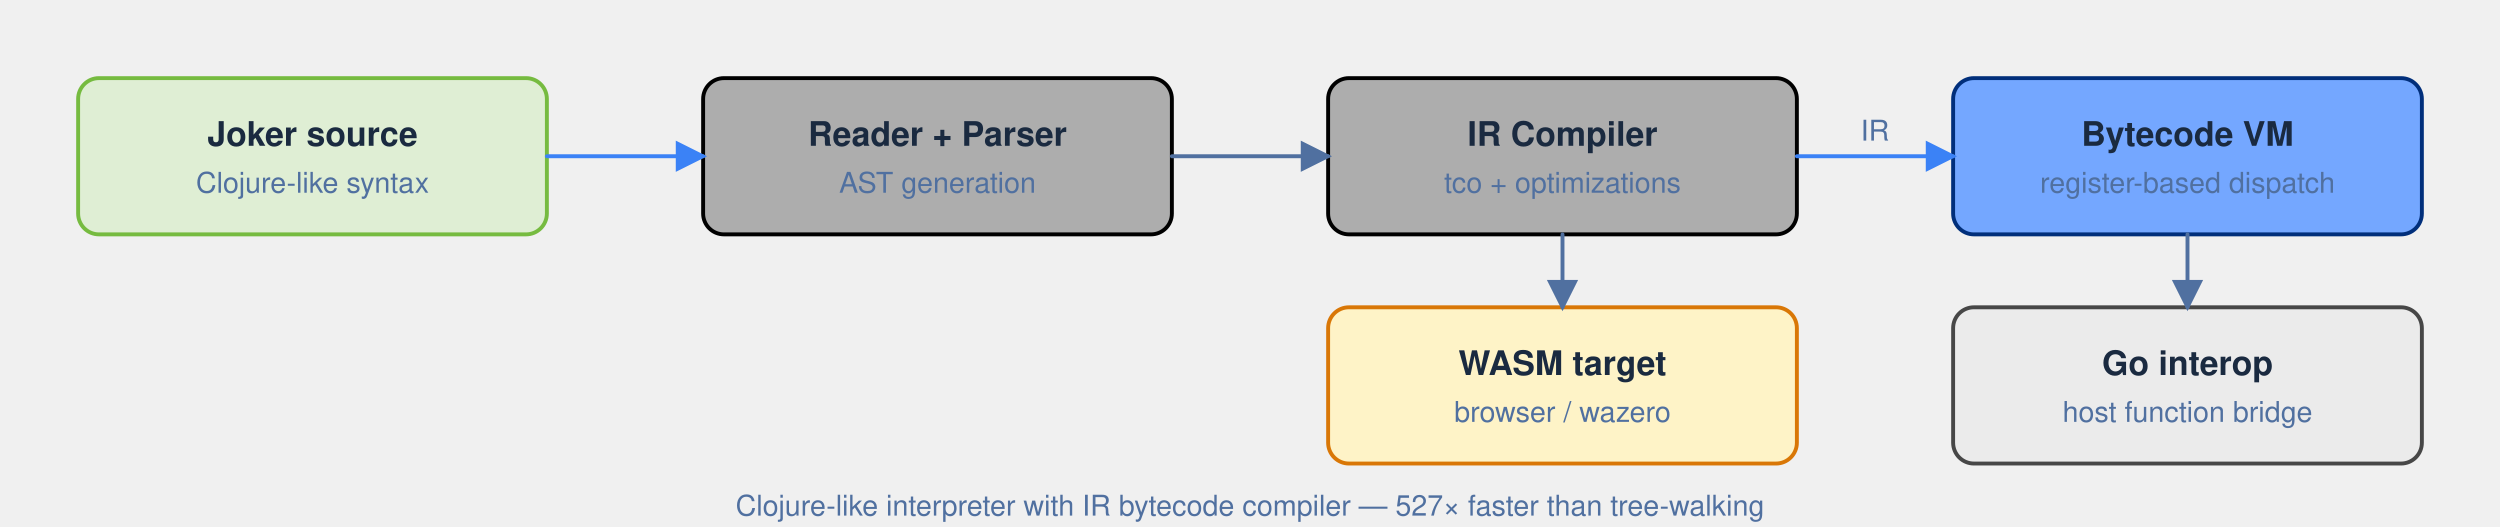
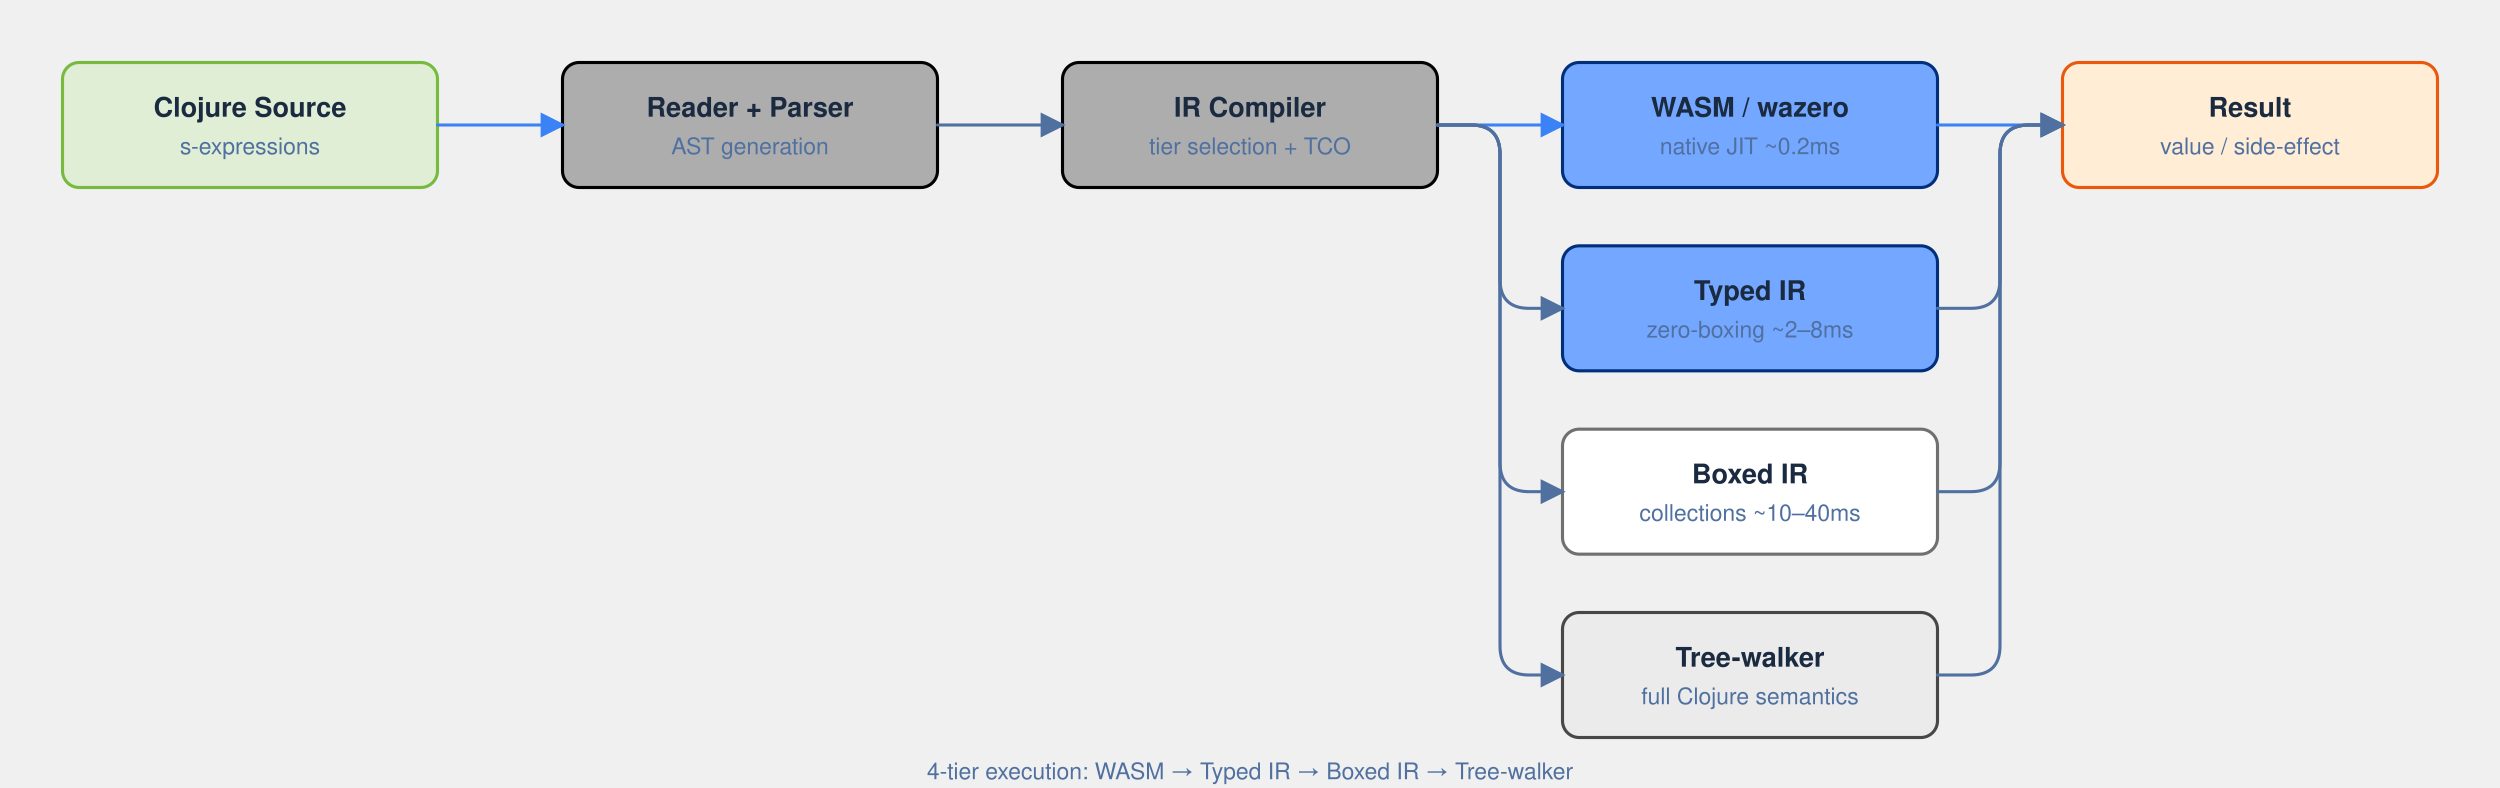
- <svg xmlns="http://www.w3.org/2000/svg" viewBox="0 0 960 202">
+ <svg xmlns="http://www.w3.org/2000/svg" viewBox="0 0 1200 378">
  <style>
    /* Default: light mode (for rsvg-convert and non-media-query agents) */
    .bg { fill: transparent; }
    .box { fill: #ffffff; stroke: #707070; stroke-width: 1.5; }
    .box-accent { fill: #dbeafe; stroke: #3b82f6; stroke-width: 1.5; }
    .box-green { fill: #74a7ff; stroke: #012f7b; stroke-width: 1.5; }
    .box-warm { fill: #fef3c7; stroke: #d97706; stroke-width: 1.5; }
    .box-purple { fill: #adadad; stroke: #000000; stroke-width: 1.5; }
    .box-teal { fill: #ebebeb; stroke: #474747; stroke-width: 1.5; }
    .box-slate { fill: #a7c6ff; stroke: #0042a9; stroke-width: 1.5; }
    .box-indigo { fill: #dfeed4; stroke: #4e7a27; stroke-width: 1.5; }
    .box-rose { fill: #dfeed4; stroke: #76bb40; stroke-width: 1.5; }
    .box-orange { fill: #ffedd5; stroke: #ea580c; stroke-width: 1.5; }
    .box-cyan { fill: #d9c9fe; stroke: #5e30eb; stroke-width: 1.5; }
    .label { fill: #1a2a40; }
    .sub { fill: #5070a0; }
    text { font-family: -apple-system, "Segoe UI", Helvetica, sans-serif; }
    .label { font-size: 13px; font-weight: 600; }
    .sub { font-size: 11px; }
    @media (prefers-color-scheme: dark) {
      .bg { fill: transparent; }
      .box { fill: #1a1e2a; stroke: #505050; }
      .box-accent { fill: #0d1e38; stroke: #2b5cb0; }
      .box-green { fill: #0a1a3a; stroke: #4a80d0; }
      .box-warm { fill: #221a10; stroke: #a06020; }
      .box-purple { fill: #222222; stroke: #666666; }
      .box-teal { fill: #1e1e1e; stroke: #666666; }
      .box-slate { fill: #0d1a38; stroke: #4a7ad0; }
      .box-indigo { fill: #1a2810; stroke: #5a8a30; }
      .box-rose { fill: #1a2810; stroke: #5aaa30; }
      .box-orange { fill: #2a1a08; stroke: #f97316; }
      .box-cyan { fill: #1a1030; stroke: #7040d0; }
      .label { fill: #d0daf0; }
      .sub { fill: #5070a0; }
    }
  </style>
  <defs>
    <marker id="ah" markerWidth="8" markerHeight="8" refX="7" refY="4" orient="auto">
      <path d="M0,0 L8,4 L0,8z" fill="#5070a0" stroke="none" />
    </marker>
    <marker id="ahs" markerWidth="8" markerHeight="8" refX="7" refY="4" orient="auto">
      <path d="M0,0 L8,4 L0,8z" fill="#3b82f6" stroke="none" />
    </marker>
  </defs>
-   <rect width="960" height="202" class="bg" rx="8" />
+   <rect width="1200" height="378" class="bg" rx="8" />
  <rect x="30" y="30" width="180" height="60" rx="8" class="box-rose" />
-   <text x="120" y="56" text-anchor="middle" class="label">Joker source</text>
-   <text x="120" y="74" text-anchor="middle" class="sub">Clojure-like syntax</text>
+   <text x="120" y="56" text-anchor="middle" class="label">Clojure Source</text>
+   <text x="120" y="74" text-anchor="middle" class="sub">s-expressions</text>
  <rect x="270" y="30" width="180" height="60" rx="8" class="box-purple" />
  <text x="360" y="56" text-anchor="middle" class="label">Reader + Parser</text>
  <text x="360" y="74" text-anchor="middle" class="sub">AST generation</text>
  <rect x="510" y="30" width="180" height="60" rx="8" class="box-purple" />
  <text x="600" y="56" text-anchor="middle" class="label">IR Compiler</text>
-   <text x="600" y="74" text-anchor="middle" class="sub">tco + optimizations</text>
-   <rect x="510" y="118" width="180" height="60" rx="8" class="box-warm" />
-   <text x="600" y="144" text-anchor="middle" class="label">WASM target</text>
-   <text x="600" y="162" text-anchor="middle" class="sub">browser / wazero</text>
+   <text x="600" y="74" text-anchor="middle" class="sub">tier selection + TCO</text>
  <rect x="750" y="30" width="180" height="60" rx="8" class="box-green" />
-   <text x="840" y="56" text-anchor="middle" class="label">Bytecode VM</text>
-   <text x="840" y="74" text-anchor="middle" class="sub">register-based dispatch</text>
-   <rect x="750" y="118" width="180" height="60" rx="8" class="box-teal" />
-   <text x="840" y="144" text-anchor="middle" class="label">Go interop</text>
-   <text x="840" y="162" text-anchor="middle" class="sub">host function bridge</text>
+   <text x="840" y="56" text-anchor="middle" class="label">WASM / wazero</text>
+   <text x="840" y="74" text-anchor="middle" class="sub">native JIT ~0.2ms</text>
+   <rect x="750" y="118" width="180" height="60" rx="8" class="box-green" />
+   <text x="840" y="144" text-anchor="middle" class="label">Typed IR</text>
+   <text x="840" y="162" text-anchor="middle" class="sub">zero-boxing ~2–8ms</text>
+   <rect x="750" y="206" width="180" height="60" rx="8" class="box" />
+   <text x="840" y="232" text-anchor="middle" class="label">Boxed IR</text>
+   <text x="840" y="250" text-anchor="middle" class="sub">collections ~10–40ms</text>
+   <rect x="750" y="294" width="180" height="60" rx="8" class="box-teal" />
+   <text x="840" y="320" text-anchor="middle" class="label">Tree-walker</text>
+   <text x="840" y="338" text-anchor="middle" class="sub">full Clojure semantics</text>
+   <rect x="990" y="30" width="180" height="60" rx="8" class="box-orange" />
+   <text x="1080" y="56" text-anchor="middle" class="label">Result</text>
+   <text x="1080" y="74" text-anchor="middle" class="sub">value / side-effect</text>
  <path d="M210,60 L270,60" fill="none" stroke="#3b82f6" stroke-width="1.5" stroke-linecap="round" marker-end="url(#ahs)" />
  <path d="M450,60 L510,60" fill="none" stroke="#5070a0" stroke-width="1.5" stroke-linecap="round" marker-end="url(#ah)" />
  <path d="M690,60 L750,60" fill="none" stroke="#3b82f6" stroke-width="1.5" stroke-linecap="round" marker-end="url(#ahs)" />
-   <text x="720" y="54" text-anchor="middle" class="sub">IR</text>
-   <path d="M600,90 L600,118" fill="none" stroke="#5070a0" stroke-width="1.5" stroke-linecap="round" marker-end="url(#ah)" />
-   <path d="M840,90 L840,118" fill="none" stroke="#5070a0" stroke-width="1.5" stroke-linecap="round" marker-end="url(#ah)" />
-   <text x="480" y="198" text-anchor="middle" class="sub">Clojure-like interpreter with IR bytecode compiler — 527× faster than tree-walking</text>
+   <path d="M690,60 L706,60 Q720,60 720,74 L720,134 Q720,148 734,148 L750,148" fill="none" stroke="#5070a0" stroke-width="1.5" stroke-linecap="round" marker-end="url(#ah)" />
+   <path d="M690,60 L706,60 Q720,60 720,74 L720,222 Q720,236 734,236 L750,236" fill="none" stroke="#5070a0" stroke-width="1.5" stroke-linecap="round" marker-end="url(#ah)" />
+   <path d="M690,60 L706,60 Q720,60 720,74 L720,310 Q720,324 734,324 L750,324" fill="none" stroke="#5070a0" stroke-width="1.5" stroke-linecap="round" marker-end="url(#ah)" />
+   <path d="M930,60 L990,60" fill="none" stroke="#3b82f6" stroke-width="1.5" stroke-linecap="round" marker-end="url(#ahs)" />
+   <path d="M930,148 L946,148 Q960,148 960,134 L960,74 Q960,60 974,60 L990,60" fill="none" stroke="#5070a0" stroke-width="1.5" stroke-linecap="round" marker-end="url(#ah)" />
+   <path d="M930,236 L946,236 Q960,236 960,222 L960,74 Q960,60 974,60 L990,60" fill="none" stroke="#5070a0" stroke-width="1.5" stroke-linecap="round" marker-end="url(#ah)" />
+   <path d="M930,324 L946,324 Q960,324 960,310 L960,74 Q960,60 974,60 L990,60" fill="none" stroke="#5070a0" stroke-width="1.5" stroke-linecap="round" marker-end="url(#ah)" />
+   <text x="600" y="374" text-anchor="middle" class="sub">4-tier execution: WASM → Typed IR → Boxed IR → Tree-walker</text>
</svg>
